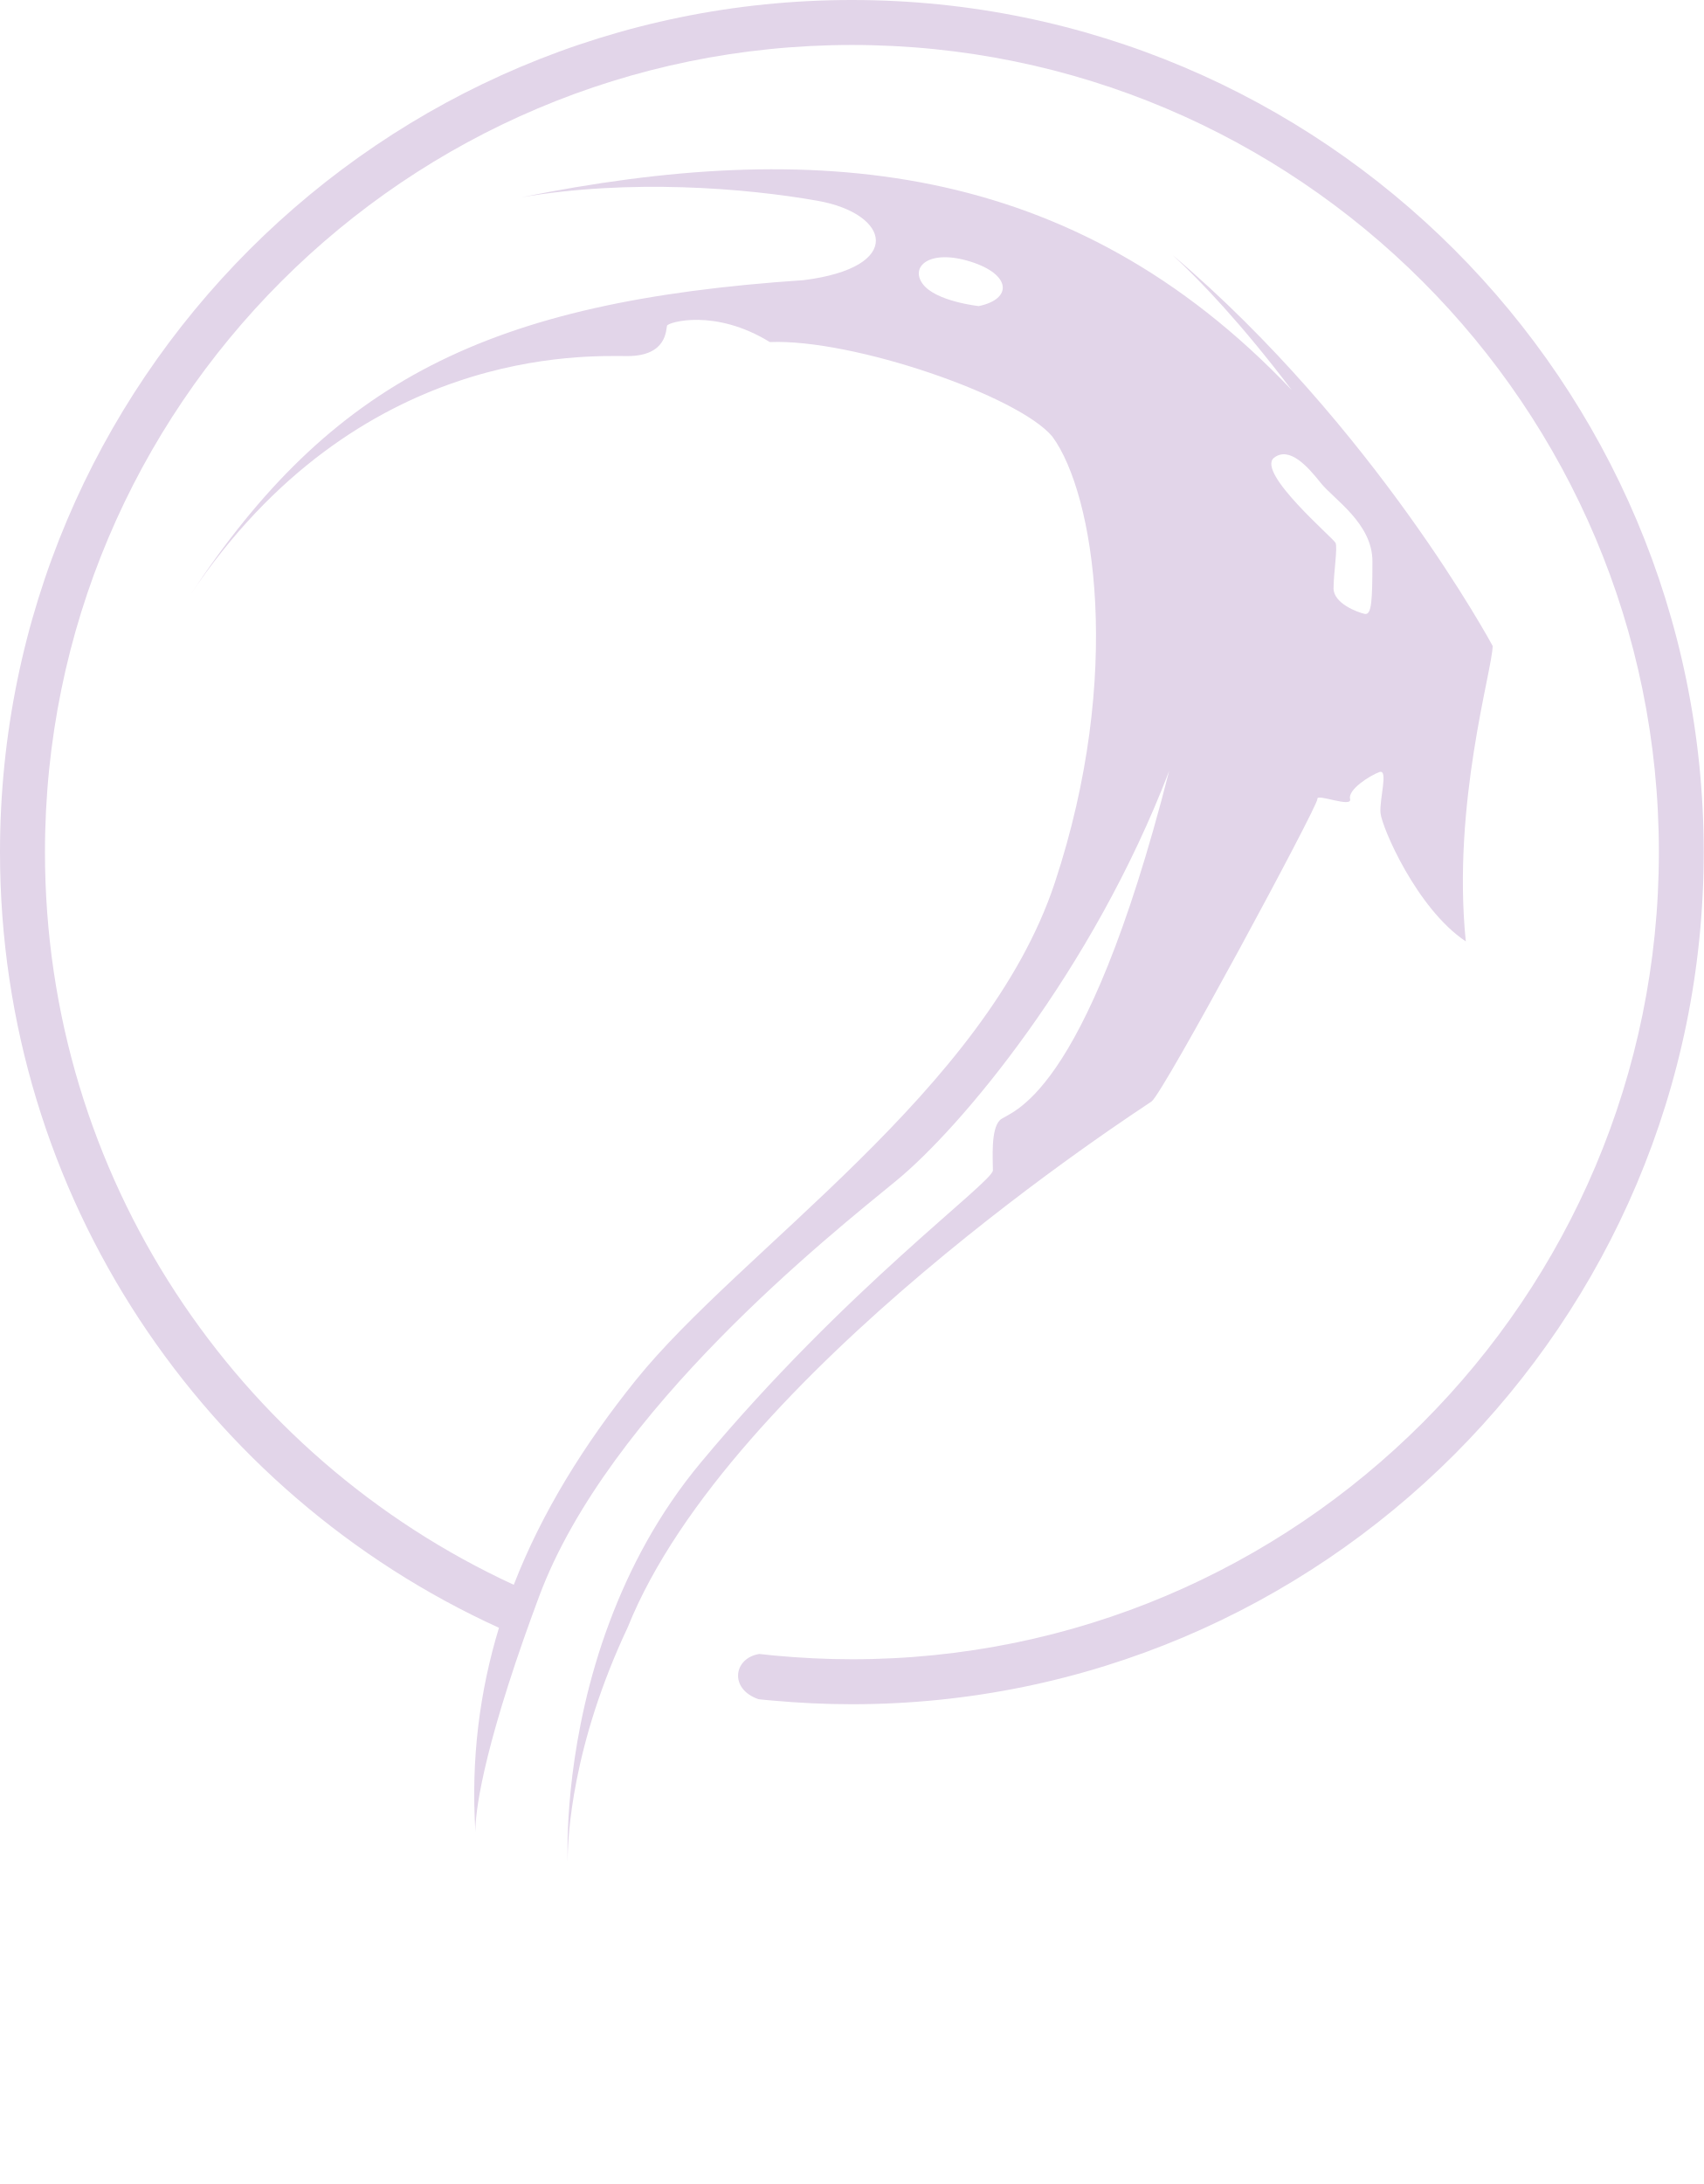
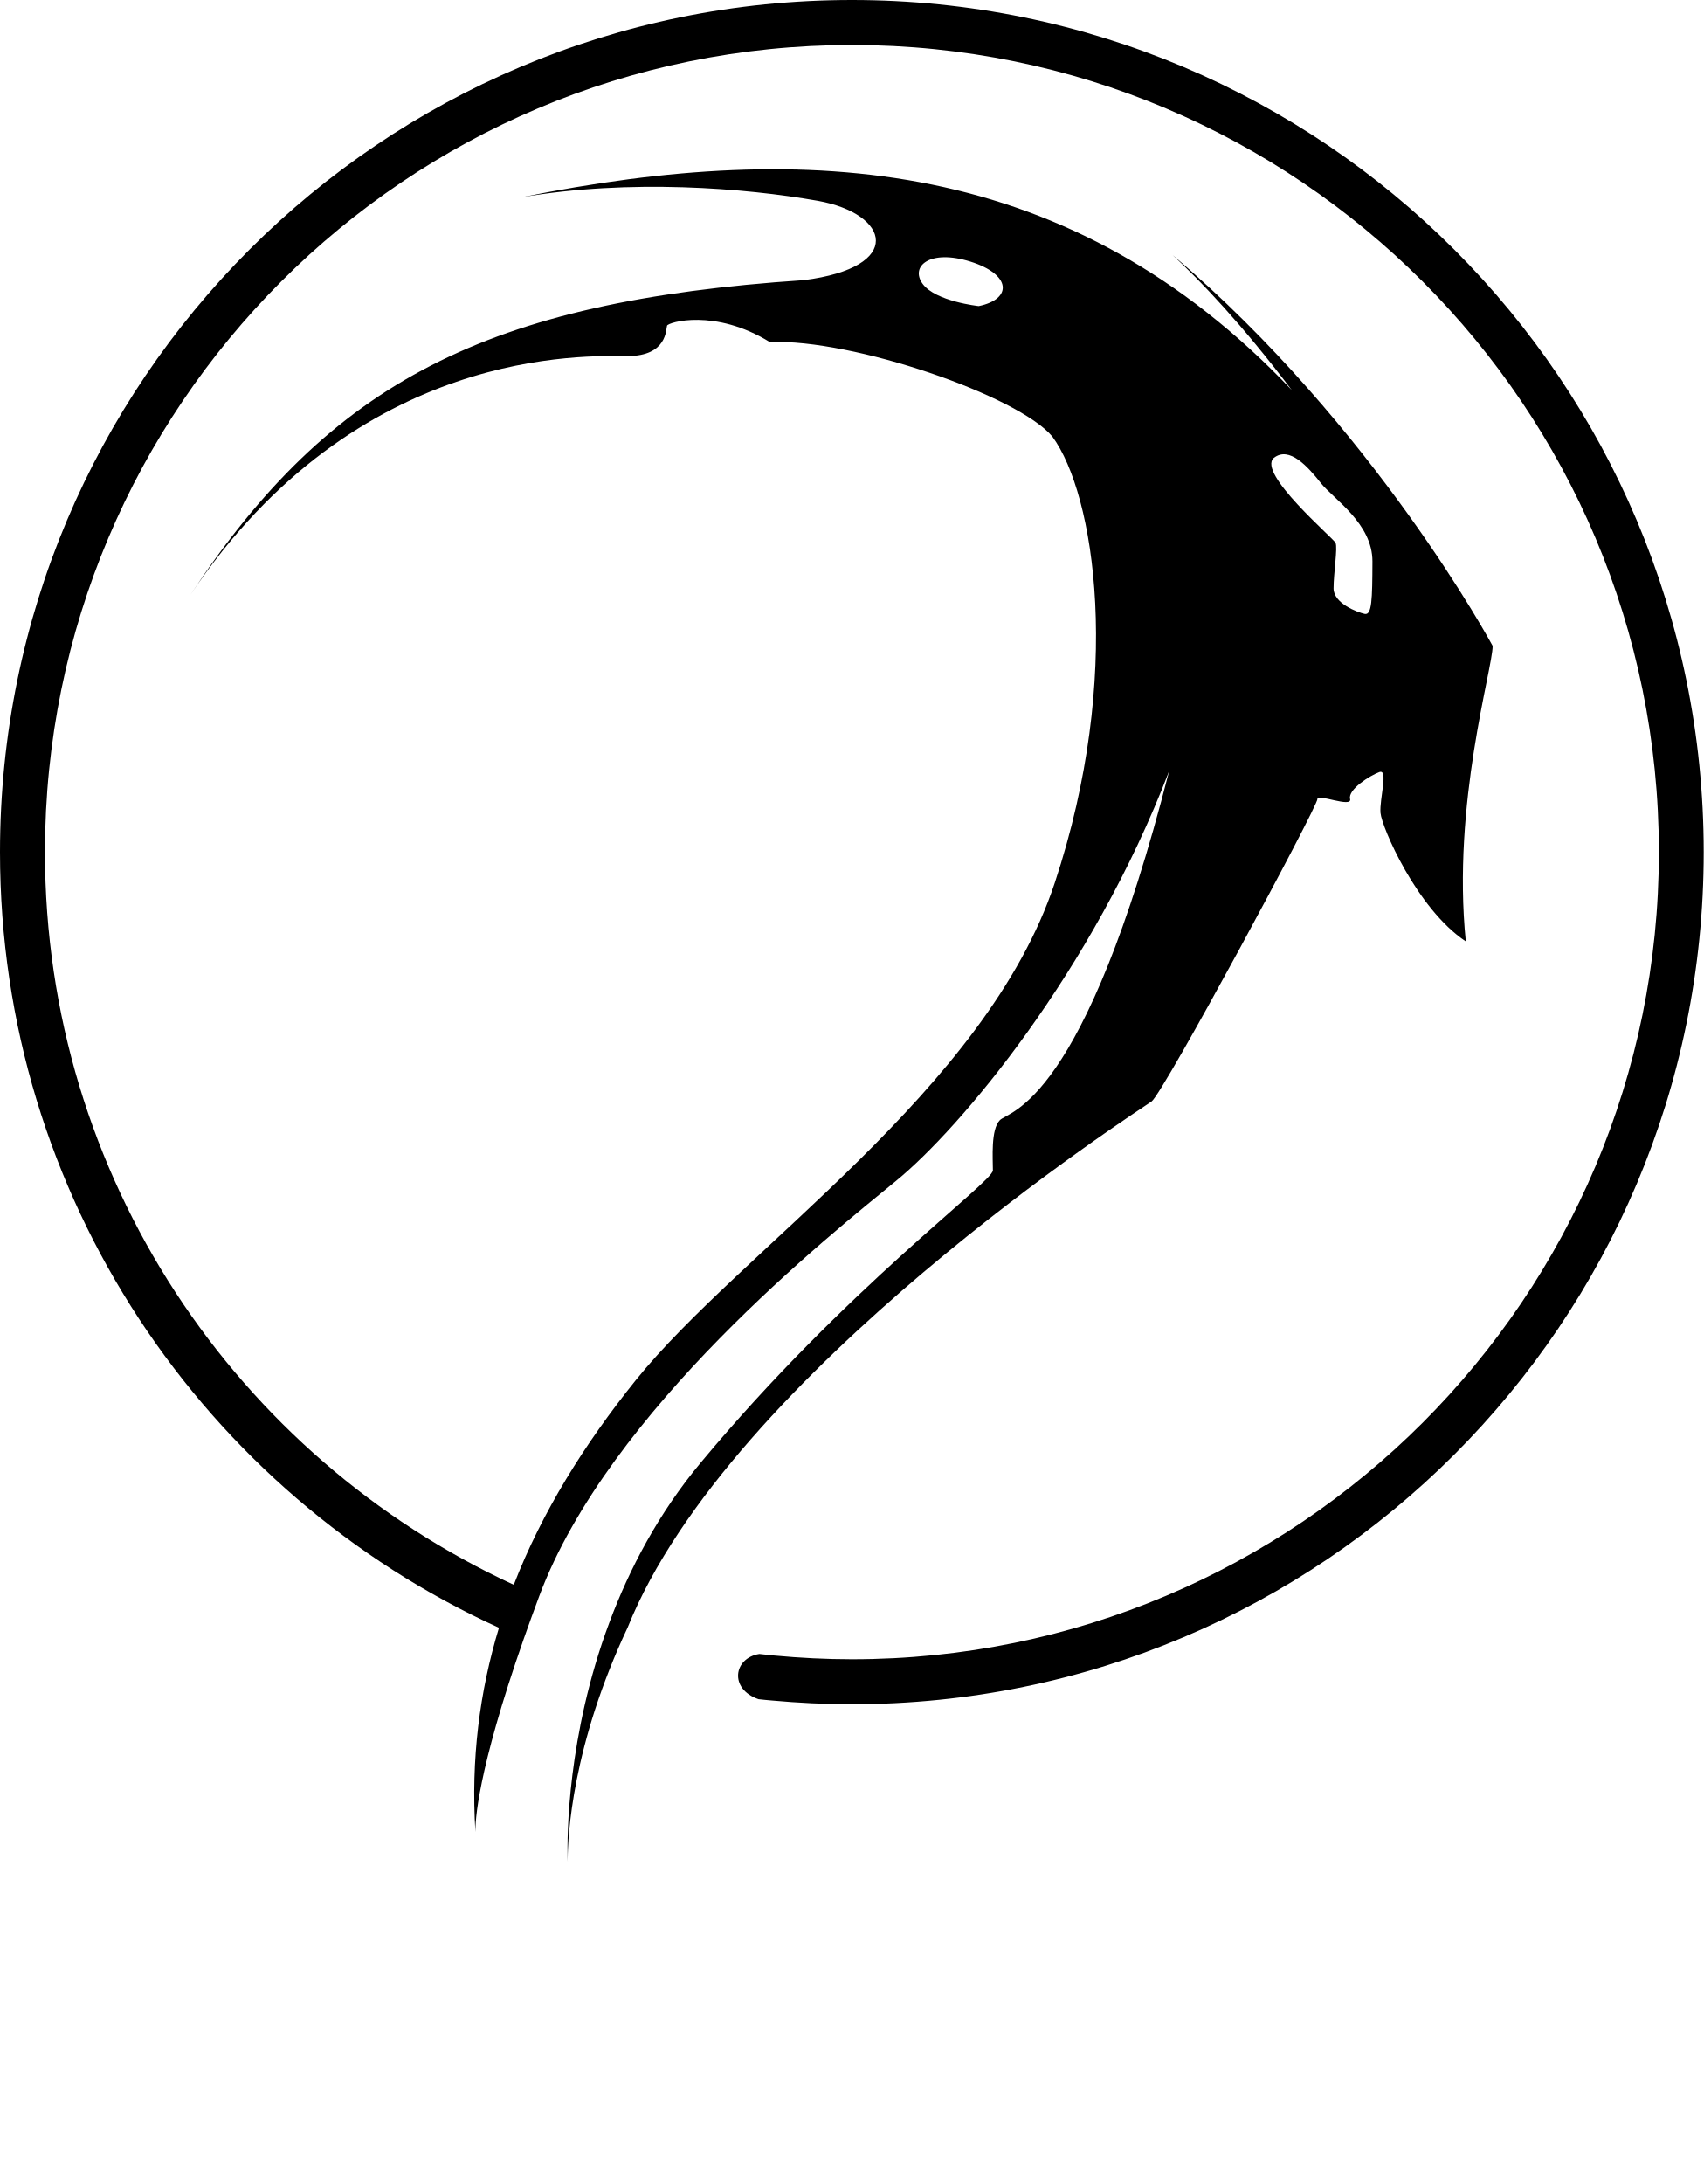
<svg xmlns="http://www.w3.org/2000/svg" id="Layer_2" data-name="Layer 2" viewBox="0 0 128.84 165.11">
-   <defs>
-     <style>
-       .cls-1 {
-         fill: #e2d5e9;
-       }
-     </style>
-   </defs>
  <g id="Layer_1-2" data-name="Layer 1">
    <g>
      <path class="cls-1" d="m34.54,165.11s0-.09,0-.14c0,.09,0,.14,0,.14Z" />
      <path class="cls-1" d="m64.42,0C28.84,0,0,28.84,0,64.42c0,26.06,15.47,48.5,37.73,58.64-1.46,4.81-2.13,9.93-1.78,15.44-.02-.72.1-4.46,3.66-14.62.35-1,.74-2.07,1.16-3.2,0,0,0,0,0,0,5.25-14.08,22.13-27.42,26.98-31.4,4.86-3.97,14.84-15.81,20.66-31-6.45,25.26-12.1,25.7-12.8,26.4s-.53,2.91-.53,3.8-11.13,8.92-22.08,22.08c-3.22,3.86-5.41,8.06-6.91,12.07-.41,1.09-.77,2.17-1.08,3.23-2.43,8.22-2.08,14.9-2.08,14.9,0,0-.21-6.06,3.17-14.58.4-1.01.85-2.06,1.36-3.14h0c7.71-19.22,38.74-39.15,39.62-39.77.88-.62,12.63-22.43,12.54-22.87s2.65.71,2.47,0,1.5-1.77,2.21-2.03c.71-.26,0,2.03.09,3.09s2.74,7.24,6.45,9.71c-1.06-10.42,2.03-20.58,2.03-22.34,0,0-8.9-16.56-24.19-29.54,2.14,1.98,5.2,5.19,9,10.2-16.69-17.57-36.38-18.99-58.28-14.57,8.21-1.41,16.95-.71,22.43.26,5.47.97,6.62,5.03-1.06,6-23.92,1.6-35.74,7.66-46.4,23.83,12.66-18.94,30.04-18.09,33.07-18.09s2.91-2.03,3-2.3c.09-.26,3.62-1.32,7.77,1.24,6.27-.26,18.81,4.06,21.37,7.15,3.18,4.33,5.39,18.01.18,33.73-5.21,15.72-23.75,27.73-31.7,37.62-3.88,4.83-7.07,9.94-9.21,15.45C17.92,110.16,3.4,88.99,3.4,64.42,3.4,30.72,30.72,3.4,64.42,3.4s61.02,27.32,61.02,61.02-27.32,61.02-61.02,61.02c-1.97,0-3.92-.1-5.85-.28-.38-.04-.77-.08-1.15-.12-1.95.3-2.31,2.65-.06,3.42.34.04.69.07,1.03.1,1.98.18,3.99.28,6.02.28,35.58,0,64.42-28.84,64.42-64.42S100,0,64.42,0Zm31.9,34.62c1.18-.93,2.59.68,3.56,1.9.97,1.22,3.91,3.05,3.9,5.93-.01,2.88-.04,4.08-.59,3.96-.54-.12-2.35-.79-2.35-1.93s.32-3.08.15-3.44c-.18-.37-5.96-5.28-4.67-6.42Zm-22.31-11.48s-3.27-.35-4.24-1.68c-.97-1.32.53-2.65,3.62-1.68,3.09.97,3.18,2.83.62,3.36Z" />
    </g>
  </g>
</svg>
